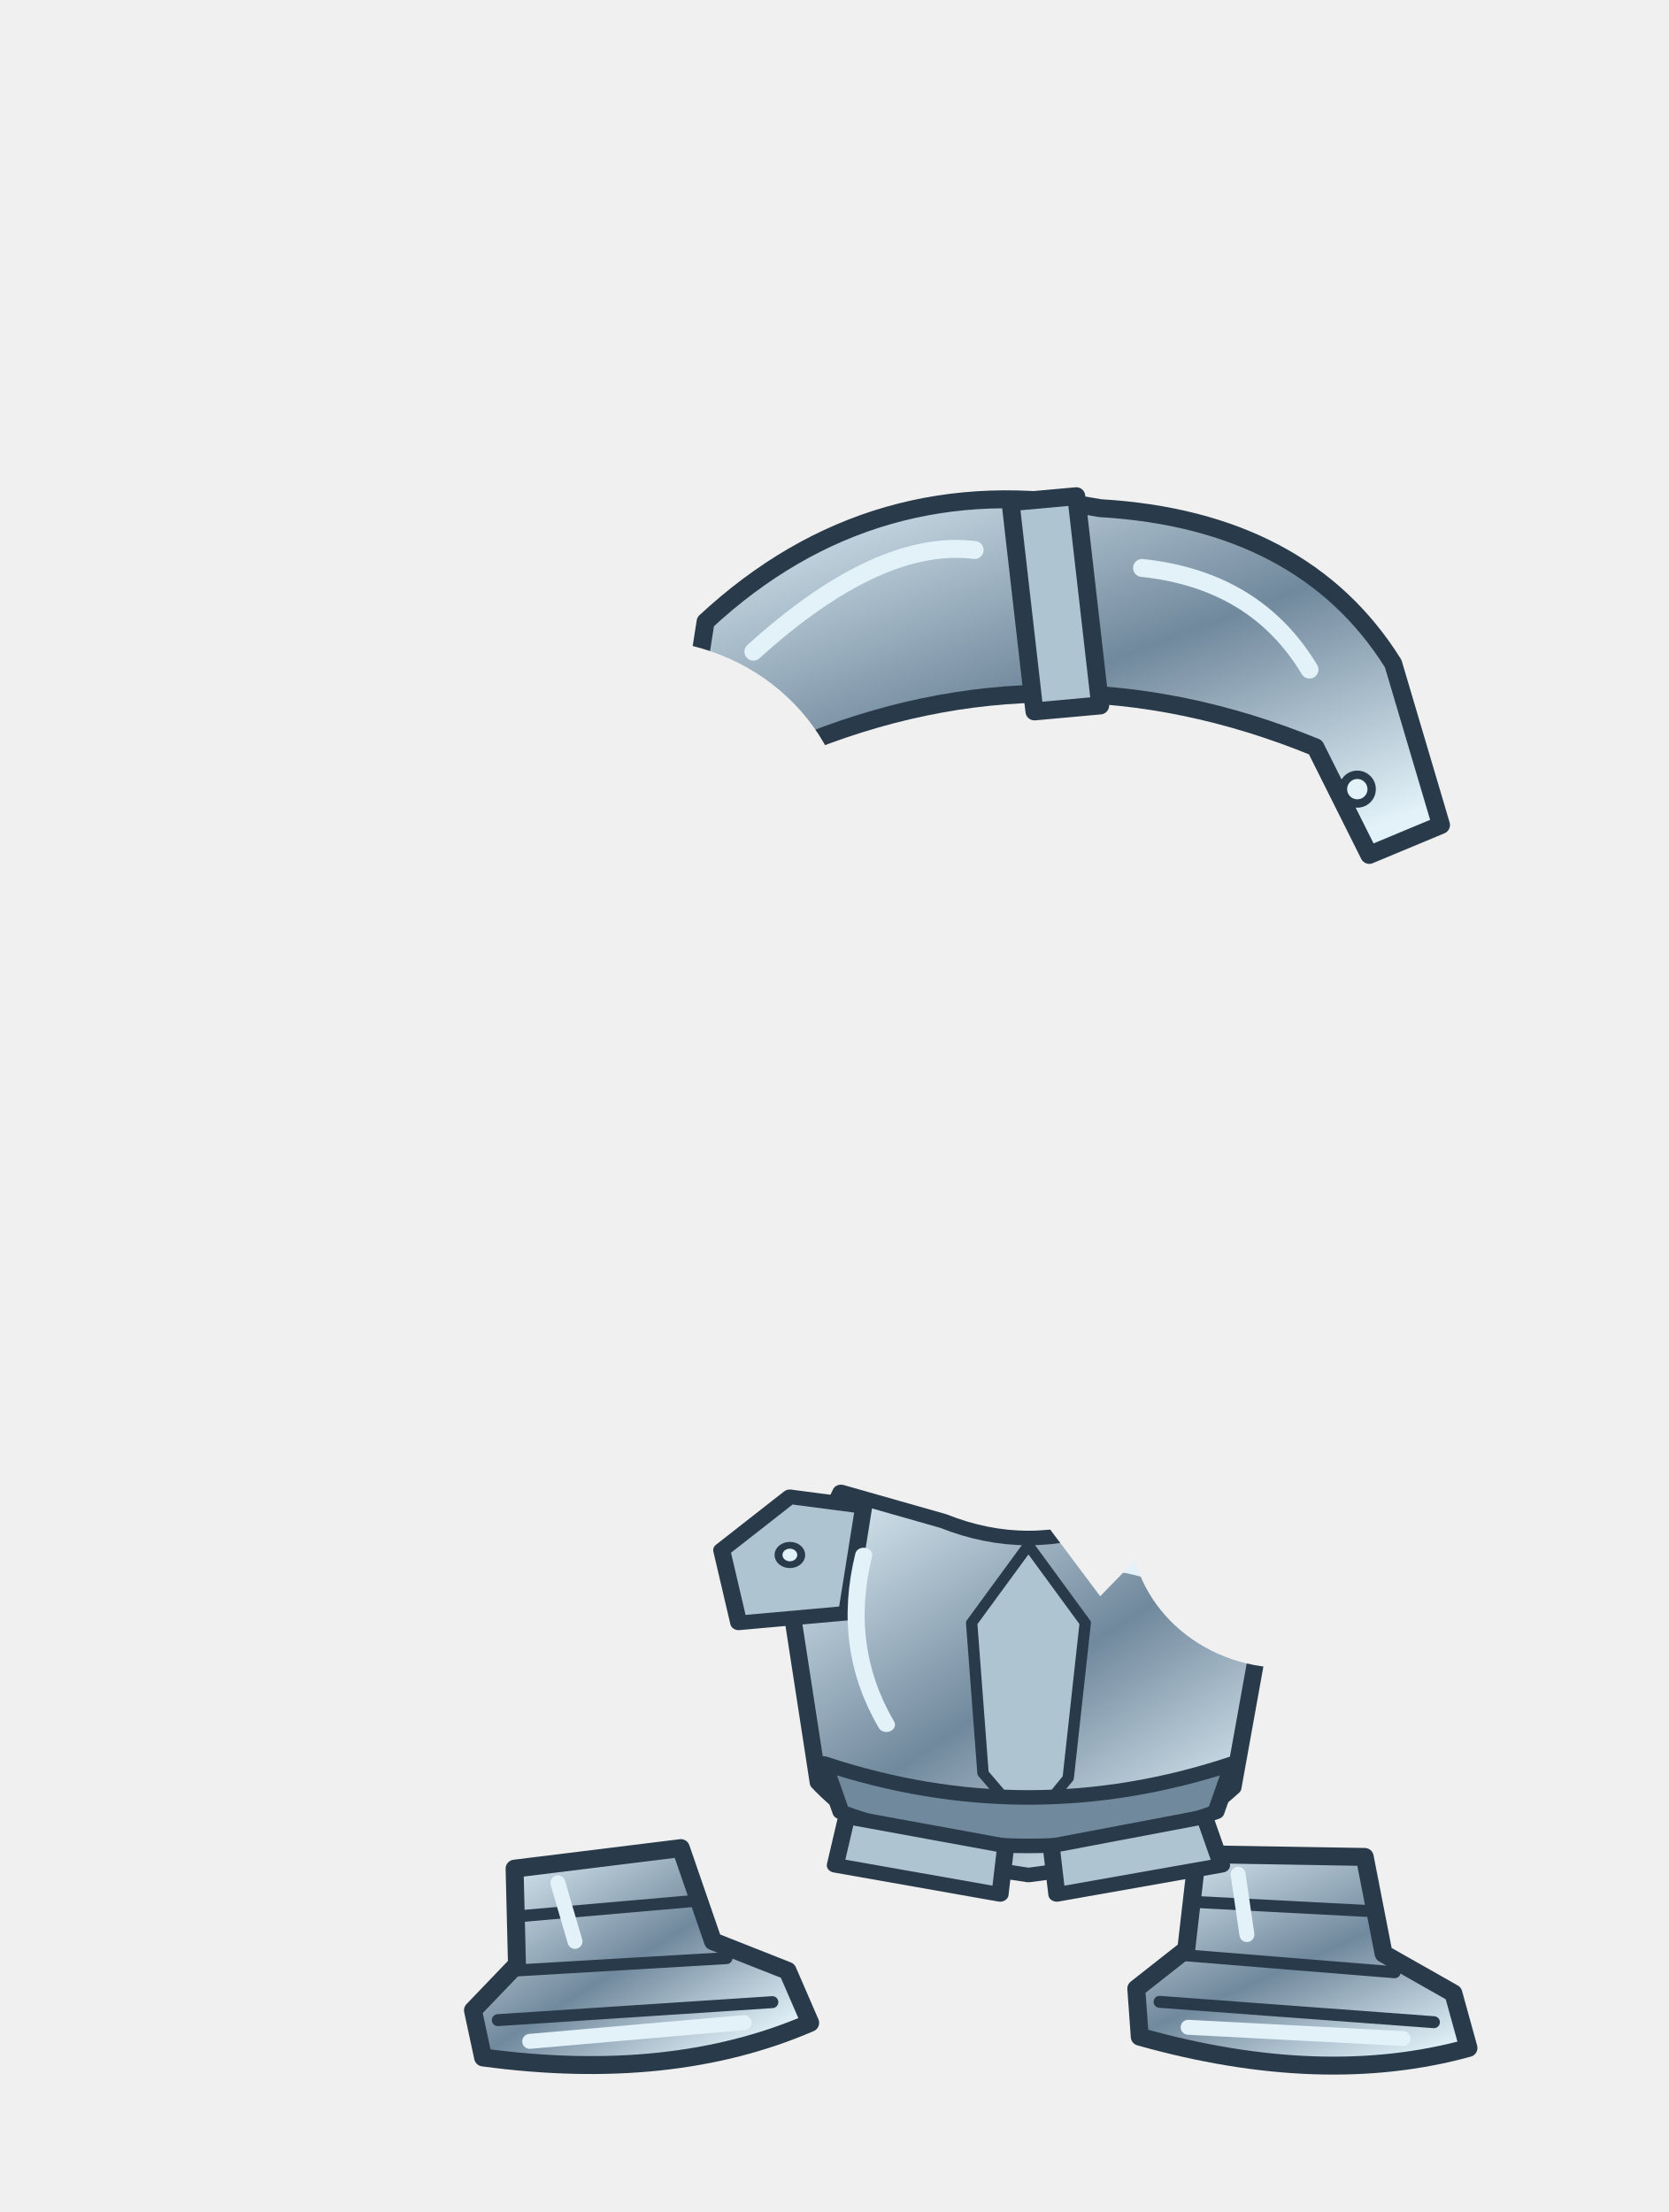
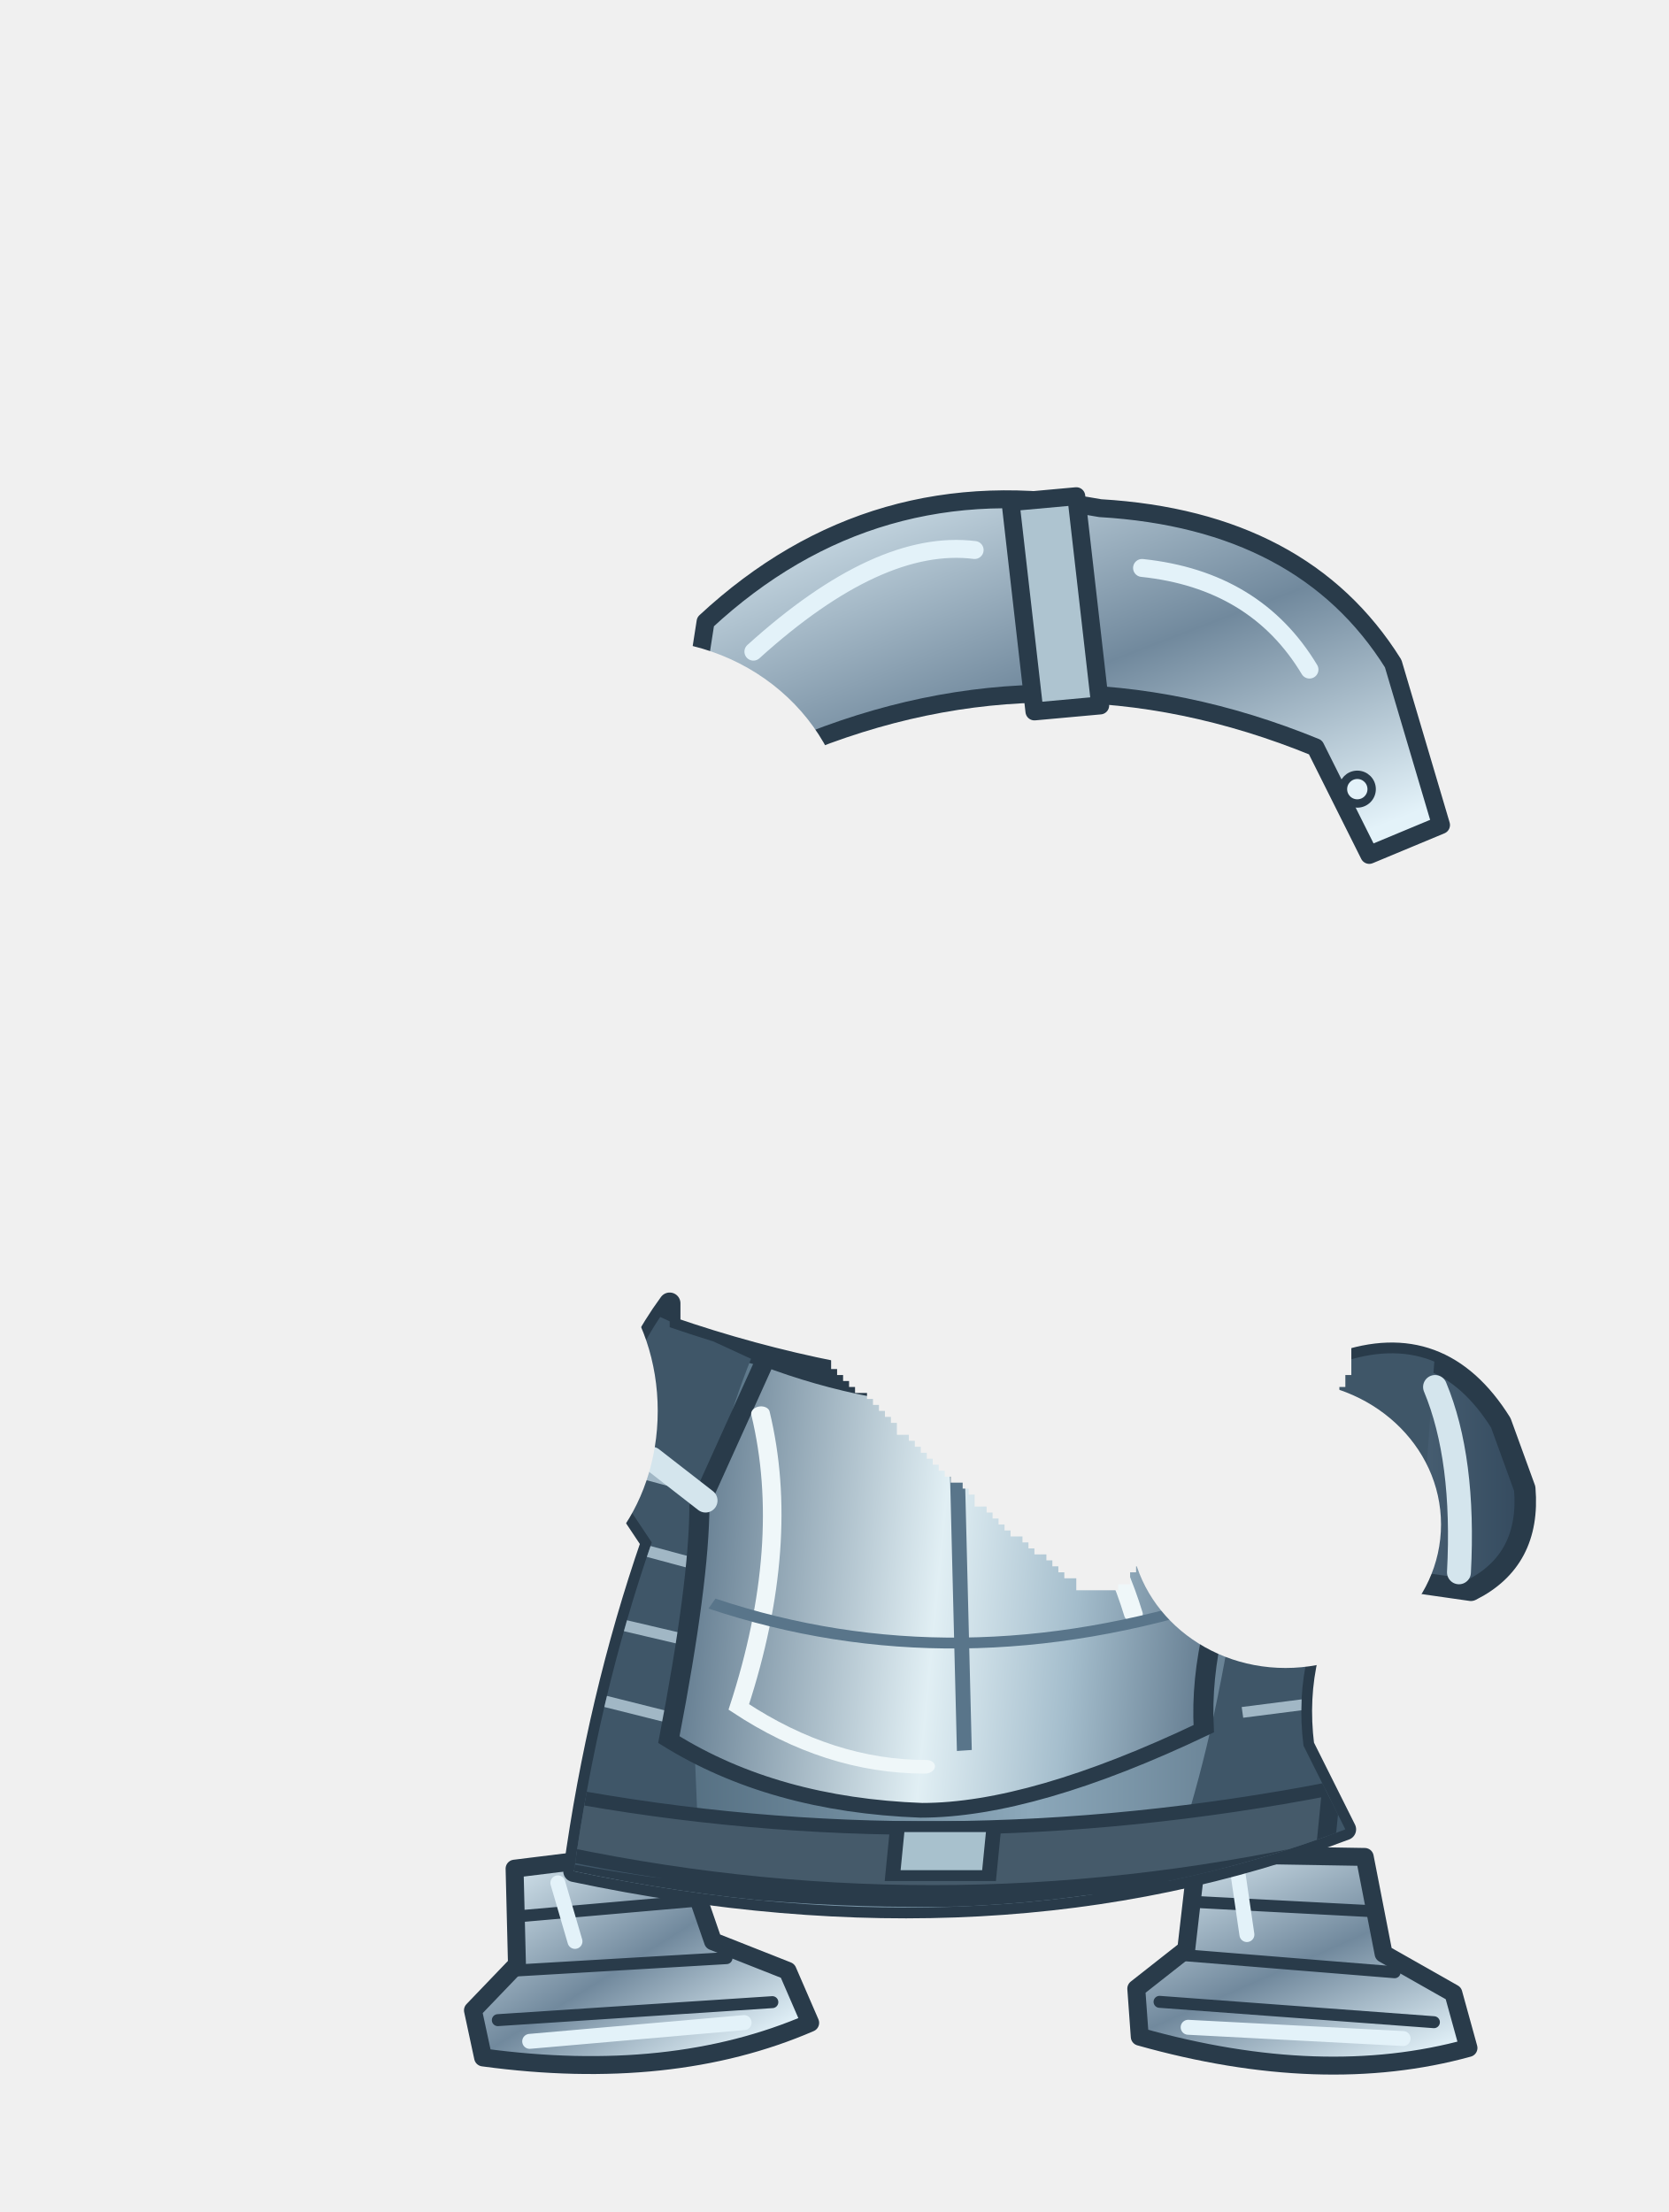
<svg xmlns="http://www.w3.org/2000/svg" width="279" height="370" viewBox="0 0 279 370" data-armor="steel" data-phase="attack" data-frame="1">
  <defs>
    <linearGradient id="metal" x1="0" y1="0" x2=".8" y2="1">
      <stop stop-color="#e3f2f9" />
      <stop offset=".55" stop-color="#71899d" />
      <stop offset="1" stop-color="#e3f2f9" />
    </linearGradient>
    <mask id="details" maskUnits="userSpaceOnUse" x="0" y="0" width="279" height="370">
      <rect width="279" height="370" fill="white" />
      <g fill="black">
        <ellipse data-protect="flower" cx="107" cy="140" rx="35" ry="33" />
        <ellipse data-protect="paw" cx="86" cy="236" rx="24" ry="30" />
        <ellipse data-protect="paw" cx="215" cy="255" rx="26" ry="24" />
-         <polygon data-protect="scarf" points="104,216 160,235 184,267 221,229 231,222" />
+         <path data-protect="scarf" d="M192 187h13v1H192ZM190 188h18v1H190ZM190 189h18v1H190ZM190 190h18v1H190ZM190 191h18v1H190ZM190 192h18v1H190ZM190 193h18v1H190ZM190 194h18v1H190ZM191 195h17v1H191ZM191 196h17v1H191ZM191 197h16v1H191ZM192 198h14v1H192ZM182 199h7v1H182ZM193 199h12v1H193ZM182 200h8v1H182ZM192 200h12v1H192ZM182 201h30v1H182ZM182 202h30v1H182ZM182 203h30v1H182ZM182 204h30v1H182ZM182 205h30v1H182ZM182 206h30v1H182ZM183 207h29v1H183ZM184 208h14v1H184ZM199 208h12v1H199ZM139 221h7v1H139ZM139 222h10v1H139ZM216 222h10v1H216ZM139 223h12v1H139ZM209 223h17v1H209ZM139 224h30v1H139ZM208 224h18v1H208ZM139 225h35v1H139ZM196 225h30v1H196ZM139 226h40v1H139ZM196 226h30v1H196ZM139 227h45v1H139ZM193 227h33v1H193ZM139 228h48v1H139ZM191 228h35v1H191ZM140 229h86v1H140ZM141 230h84v1H141ZM142 231h83v1H142ZM143 232h81v1H143ZM145 233h78v1H145ZM146 234h76v1H146ZM147 235h75v1H147ZM148 236h74v1H148ZM149 237h71v1H149ZM150 238h66v1H150ZM150 239h60v1H150ZM152 240h55v1H152ZM153 241h53v1H153ZM154 242h50v1H154ZM155 243h48v1H155ZM156 244h45v1H156ZM157 245h43v1H157ZM158 246h42v1H158ZM159 247h40v1H159ZM161 248h38v1H161ZM162 249h36v1H162ZM163 250h35v1H163ZM163 251h34v1H163ZM165 252h32v1H165ZM166 253h31v1H166ZM167 254h30v1H167ZM168 255h29v1H168ZM169 256h28v1H169ZM171 257h26v1H171ZM172 258h23v1H172ZM173 259h21v1H173ZM175 260h18v1H175ZM176 261h16v1H176ZM177 262h13v1H177ZM178 263h11v1H178ZM180 264h9v1H180ZM180 265h7v1H180Z" />
      </g>
    </mask>
  </defs>
  <g mask="url(#details)">
    <g transform="translate(105 334) rotate(-5)">
      <g data-part="boot">
        <path d="M-17 -23L11 -24L15 -8L27 -2L30 7Q6 15 -25 8L-26 0L-18 -7Z" fill="url(#metal)" stroke="#293b4a" stroke-width="3" stroke-linejoin="round" stroke-linecap="round" />
        <path d="M-16 -15H12M-18 -6L17 -5M-22 2L24 3" fill="none" stroke="#293b4a" stroke-width="2" stroke-linejoin="round" stroke-linecap="round" />
        <path d="M-10 -20L-8 -10M-17 6H19" fill="none" stroke="#e3f2f9" stroke-width="2.5" stroke-linejoin="round" stroke-linecap="round" />
      </g>
    </g>
    <g transform="translate(216 334) rotate(3)">
      <g data-part="boot">
        <path d="M-17 -23L11 -24L15 -8L27 -2L30 7Q6 15 -25 8L-26 0L-18 -7Z" fill="url(#metal)" stroke="#293b4a" stroke-width="3" stroke-linejoin="round" stroke-linecap="round" />
        <path d="M-16 -15H12M-18 -6L17 -5M-22 2L24 3" fill="none" stroke="#293b4a" stroke-width="2" stroke-linejoin="round" stroke-linecap="round" />
        <path d="M-10 -20L-8 -10M-17 6H19" fill="none" stroke="#e3f2f9" stroke-width="2.5" stroke-linejoin="round" stroke-linecap="round" />
      </g>
    </g>
-     <g transform="translate(172 282) rotate(0)">
-       <g data-part="chestplate" transform="scale(0.95 0.8111111)">
-         <path d="M-33 -40L-15 -34Q0 -27 15 -34L33 -40L42 -18L36 21Q22 36 0 39Q-25 35 -37 20L-42 -18Z" fill="url(#metal)" stroke="#293b4a" stroke-width="3" stroke-linejoin="round" stroke-linecap="round" />
-         <path d="M-42 -39L-29 -37L-32 -15L-51 -13L-54 -28Z" fill="#aec4d0" stroke="#293b4a" stroke-width="3" stroke-linejoin="round" stroke-linecap="round" />
-         <path d="M31 -38L43 -38L53 -27L48 -12L33 -15Z" fill="#aec4d0" stroke="#293b4a" stroke-width="3" stroke-linejoin="round" stroke-linecap="round" />
-         <path d="M0 -29L10 -13L7 19L0 29L-8 18L-10 -13Z" fill="#aec4d0" stroke="#293b4a" stroke-width="2" stroke-linejoin="round" stroke-linecap="round" />
-         <path d="M-29 -27Q-33 -8 -25 8M16 -25Q28 -23 31 -13" fill="none" stroke="#e3f2f9" stroke-width="3" stroke-linejoin="round" stroke-linecap="round" />
-         <path d="M-36 16Q0 30 36 16L33 26Q0 40 -33 26Z" fill="#71899d" stroke="#293b4a" stroke-width="3" stroke-linejoin="round" stroke-linecap="round" />
-         <path d="M-32 27L-4 33L-5 43L-34 37ZM4 33L31 27L34 37L5 43Z" fill="#aec4d0" stroke="#293b4a" stroke-width="3" stroke-linejoin="round" stroke-linecap="round" />
-         <circle cx="-42" cy="-27" r="2" fill="#e3f2f9" stroke="#293b4a" stroke-width="1.4" />
-         <circle cx="42" cy="-27" r="2" fill="#e3f2f9" stroke="#293b4a" stroke-width="1.4" />
+     <g data-part="chestplate" data-fit="shoulders-to-waist">
+       <defs>
+         <clipPath id="garment-cut">
+           <path d="M112 222Q167 241 224 228Q241 222 251 238L255 249Q256 261 246 266L225 263Q216 276 218 292L225 306Q167 328 96 313Q100 284 109 258L103 249Q101 233 112 218Z" />
+         </clipPath>
+         <linearGradient id="undercloth">
+           <stop stop-color="#435d70" />
+           <stop offset=".48" stop-color="#8ca8ba" />
+           <stop offset="1" stop-color="#344a5e" />
+         </linearGradient>
+         <linearGradient id="curved-plate">
+           <stop stop-color="#637c90" />
+           <stop offset=".45" stop-color="#e1eff4" />
+           <stop offset=".7" stop-color="#a4bdcc" />
+           <stop offset="1" stop-color="#566e83" />
+         </linearGradient>
+       </defs>
+       <path data-part="garment-outline" d="M112 222Q167 241 224 228Q241 222 251 238L255 249Q256 261 246 266L225 263Q216 276 218 292L225 306Q167 328 96 313Q100 284 109 258L103 249Q101 233 112 218Z" fill="url(#undercloth)" stroke="#293b4a" stroke-width="3.6" stroke-linejoin="round" />
+       <g clip-path="url(#garment-cut)">
+         <g transform="matrix(1.24 0 -0.09 0.91 166 220)">
+           <path d="M-52 -4L-32 8Q-39 40 -35 74L-32 103L-58 105ZM36 0L60 -2L62 104L31 104Q39 63 36 0Z" fill="#3f5668" />
+           <path d="M-48 28L-34 33M-50 41L-36 46M-52 55L-36 60M-53 69L-35 75M40 28L54 24M40 43L55 40M40 58L56 55M39 73L56 70" fill="none" stroke="#a1b7c5" stroke-width="2" />
+           <path data-part="fitted-cuirass" d="M-30 8Q0 23 31 9L38 37Q32 58 34 76Q12 91 -3 91Q-23 90 -38 78Q-36 49 -37 35Z" fill="url(#curved-plate)" stroke="#293b4a" stroke-width="2.7" />
+           <path d="M-30 18Q-24 42 -29 72Q-16 83 -3 83M7 23Q18 38 23 55" fill="none" stroke="#eff7f9" stroke-width="2.5" stroke-linecap="round" />
+           <path d="M-3 25L2 80M-34 53Q0 68 35 52" fill="none" stroke="#59758a" stroke-width="2" />
+           <path d="M-52 88Q0 101 52 87L52 98Q0 114 -54 98Z" fill="#455a6a" stroke="#293b4a" stroke-width="2.5" />
+           <path d="M-6 94L7 94L7 103L-6 103Z" fill="#a8c1cd" stroke="#293b4a" stroke-width="2" />
+           <path d="M-53 101Q0 115 54 100L54 110L-55 112Z" fill="#7b97a9" stroke="#293b4a" stroke-width="2" />
+         </g>
      </g>
+       <path data-part="sleeve-cuffs" d="M109 244L118 251M240 232Q245 244 244 263" fill="none" stroke="#d4e5ed" stroke-width="4" stroke-linecap="round" />
    </g>
    <g transform="translate(176 160) rotate(0)">
      <g data-part="helmet">
        <path d="M-63 -24L-58 -56Q-30 -82 8 -75Q42 -73 57 -49L65 -22L53 -17L44 -35Q0 -53 -43 -35L-52 -16Z" fill="url(#metal)" stroke="#293b4a" stroke-width="3" stroke-linejoin="round" stroke-linecap="round" />
        <path d="M-7 -76L4 -77L8 -42L-3 -41Z" fill="#aec4d0" stroke="#293b4a" stroke-width="3" stroke-linejoin="round" stroke-linecap="round" />
        <path d="M-50 -51Q-29 -70 -13 -68M15 -65Q34 -63 43 -48" fill="none" stroke="#e3f2f9" stroke-width="3" stroke-linejoin="round" stroke-linecap="round" />
        <circle cx="-48" cy="-29" r="2.4" fill="#e3f2f9" stroke="#293b4a" stroke-width="1.4" />
        <circle cx="51" cy="-28" r="2.4" fill="#e3f2f9" stroke="#293b4a" stroke-width="1.4" />
      </g>
    </g>
  </g>
</svg>
